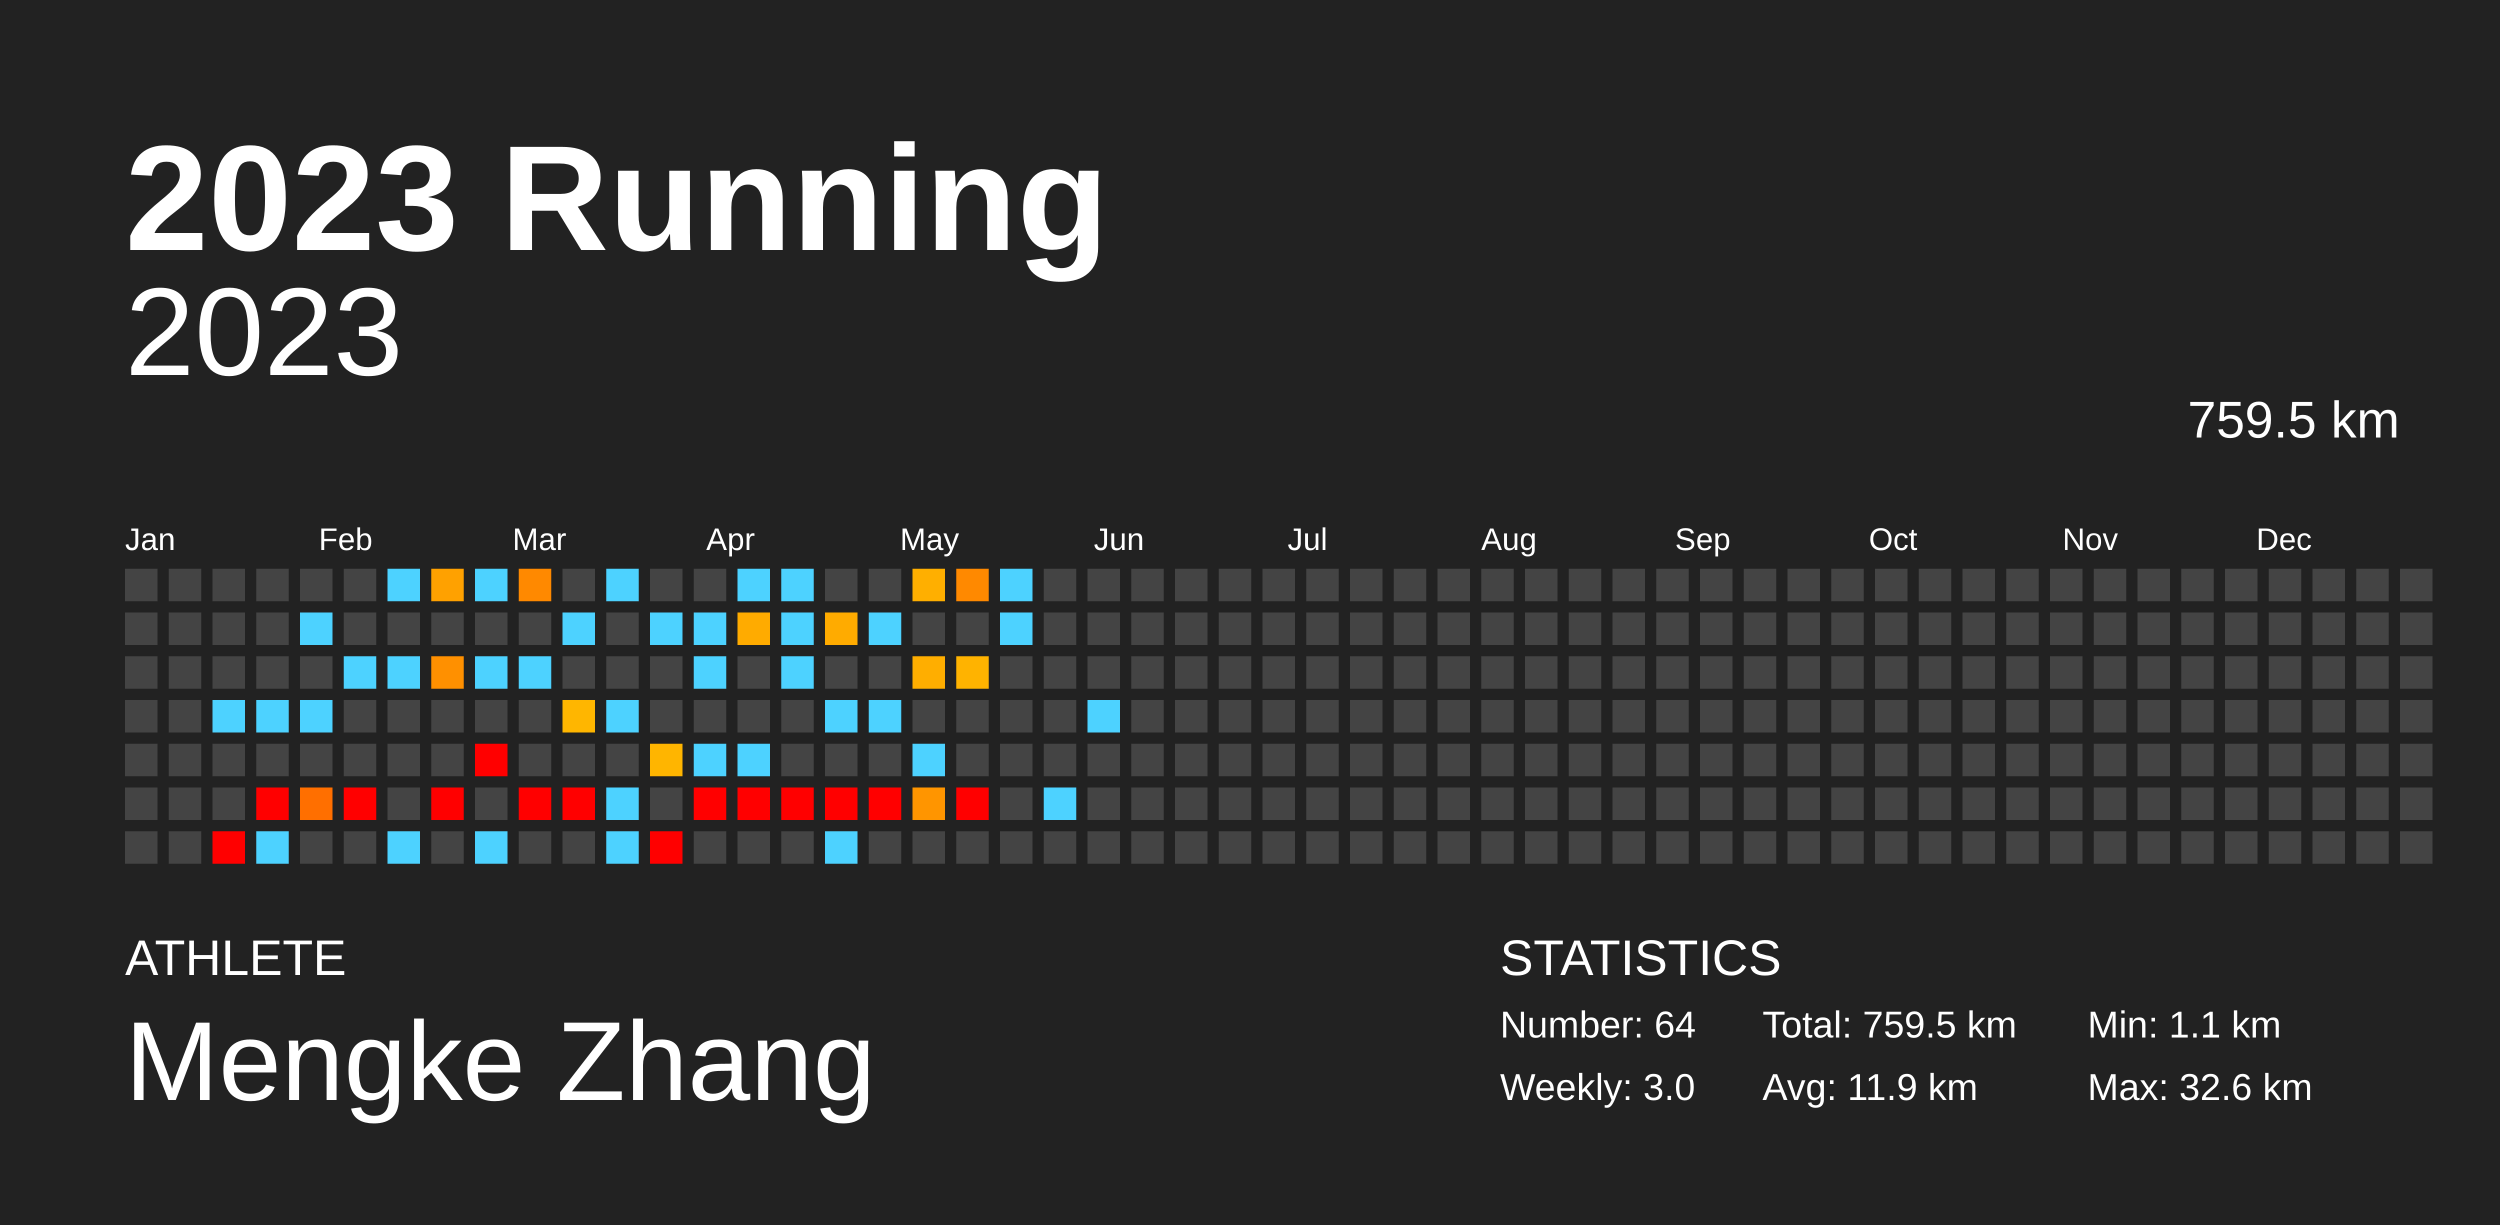
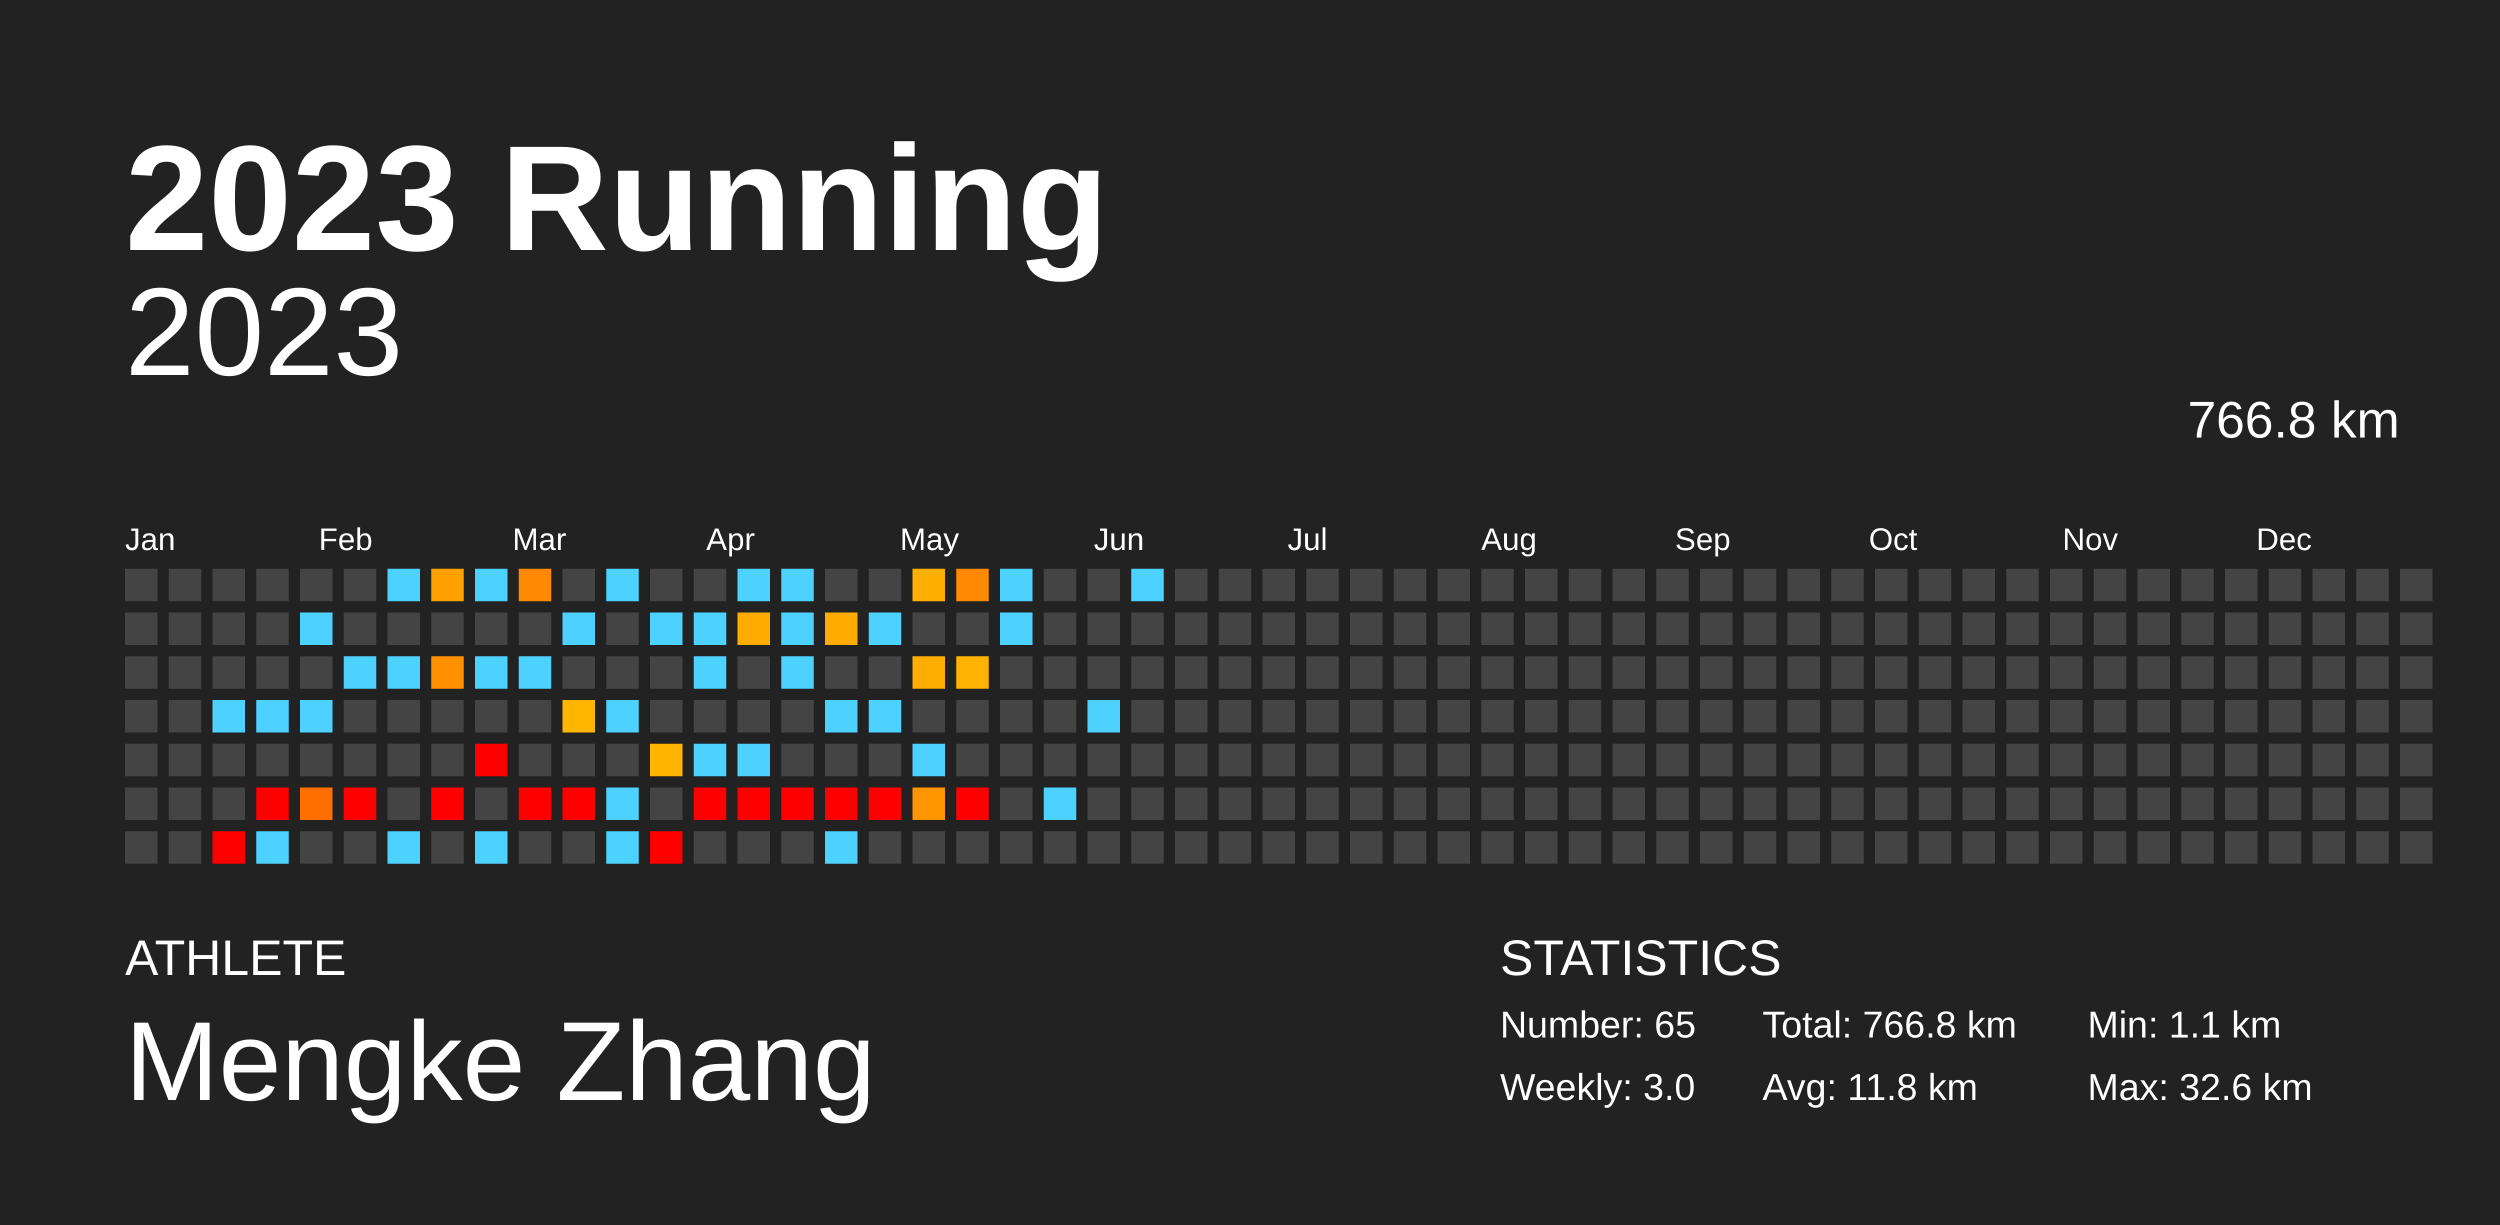
<svg xmlns="http://www.w3.org/2000/svg" baseProfile="full" height="98mm" version="1.1" viewBox="0,0,200,98" width="200mm">
  <defs />
  <rect fill="#222222" height="98" width="200" x="0" y="0" />
  <text fill="#FFFFFF" style="font-size:12px; font-family:Arial; font-weight:bold;" x="10" y="20">2023 Running</text>
  <text fill="#FFFFFF" style="font-size:4px; font-family:Arial" x="10" y="78">ATHLETE</text>
  <text fill="#FFFFFF" style="font-size:9px; font-family:Arial" x="10" y="88">Mengke Zhang</text>
  <text fill="#FFFFFF" style="font-size:4px; font-family:Arial" x="120" y="78">STATISTICS</text>
-   <text fill="#FFFFFF" style="font-size:3px; font-family:Arial" x="120" y="83">Number: 64</text>
+   <text fill="#FFFFFF" style="font-size:3px; font-family:Arial" x="120" y="83">Number: 65</text>
  <text fill="#FFFFFF" style="font-size:3px; font-family:Arial" x="120" y="88">Weekly: 3.0</text>
-   <text fill="#FFFFFF" style="font-size:3px; font-family:Arial" x="141" y="83">Total: 759.5 km</text>
-   <text fill="#FFFFFF" style="font-size:3px; font-family:Arial" x="141" y="88">Avg: 11.9 km</text>
+   <text fill="#FFFFFF" style="font-size:3px; font-family:Arial" x="141" y="83">Total: 766.8 km</text>
+   <text fill="#FFFFFF" style="font-size:3px; font-family:Arial" x="141" y="88">Avg: 11.8 km</text>
  <text fill="#FFFFFF" style="font-size:3px; font-family:Arial" x="167" y="83">Min: 1.1 km</text>
  <text fill="#FFFFFF" style="font-size:3px; font-family:Arial" x="167" y="88">Max: 32.6 km</text>
  <text alignment-baseline="hanging" fill="#FFFFFF" style="font-size:10.0px; font-family:Arial;" x="10" y="30">2023</text>
-   <text alignment-baseline="hanging" fill="#FFFFFF" style="font-size:4.125px; font-family:Arial;" x="175" y="35">759.5 km</text>
+   <text alignment-baseline="hanging" fill="#FFFFFF" style="font-size:4.125px; font-family:Arial;" x="175" y="35">766.8 km</text>
  <text fill="#FFFFFF" style="font-size:2.5px; font-family:Arial" x="10.0" y="44">Jan</text>
  <text fill="#FFFFFF" style="font-size:2.5px; font-family:Arial" x="25.5" y="44">Feb</text>
  <text fill="#FFFFFF" style="font-size:2.5px; font-family:Arial" x="41.0" y="44">Mar</text>
  <text fill="#FFFFFF" style="font-size:2.5px; font-family:Arial" x="56.5" y="44">Apr</text>
  <text fill="#FFFFFF" style="font-size:2.5px; font-family:Arial" x="72.0" y="44">May</text>
  <text fill="#FFFFFF" style="font-size:2.5px; font-family:Arial" x="87.5" y="44">Jun</text>
  <text fill="#FFFFFF" style="font-size:2.5px; font-family:Arial" x="103.0" y="44">Jul</text>
  <text fill="#FFFFFF" style="font-size:2.5px; font-family:Arial" x="118.5" y="44">Aug</text>
  <text fill="#FFFFFF" style="font-size:2.5px; font-family:Arial" x="134.0" y="44">Sep</text>
  <text fill="#FFFFFF" style="font-size:2.5px; font-family:Arial" x="149.5" y="44">Oct</text>
  <text fill="#FFFFFF" style="font-size:2.5px; font-family:Arial" x="165.0" y="44">Nov</text>
  <text fill="#FFFFFF" style="font-size:2.5px; font-family:Arial" x="180.5" y="44">Dec</text>
  <rect fill="#444444" height="2.6" width="2.6" x="10.0" y="45.5" />
  <rect fill="#444444" height="2.6" width="2.6" x="10.0" y="49.0" />
  <rect fill="#444444" height="2.6" width="2.6" x="10.0" y="52.5" />
  <rect fill="#444444" height="2.6" width="2.6" x="10.0" y="56.0" />
  <rect fill="#444444" height="2.6" width="2.6" x="10.0" y="59.5" />
  <rect fill="#444444" height="2.6" width="2.6" x="10.0" y="63.0" />
  <rect fill="#444444" height="2.6" width="2.6" x="10.0" y="66.5" />
  <rect fill="#444444" height="2.6" width="2.6" x="13.5" y="45.5" />
  <rect fill="#444444" height="2.6" width="2.6" x="13.5" y="49.0" />
  <rect fill="#444444" height="2.6" width="2.6" x="13.5" y="52.5" />
  <rect fill="#444444" height="2.6" width="2.6" x="13.5" y="56.0" />
  <rect fill="#444444" height="2.6" width="2.6" x="13.5" y="59.5" />
  <rect fill="#444444" height="2.6" width="2.6" x="13.5" y="63.0" />
  <rect fill="#444444" height="2.6" width="2.6" x="13.5" y="66.5" />
  <rect fill="#444444" height="2.6" width="2.6" x="17.0" y="45.5" />
  <rect fill="#444444" height="2.6" width="2.6" x="17.0" y="49.0" />
  <rect fill="#444444" height="2.6" width="2.6" x="17.0" y="52.5" />
  <rect fill="#4dd2ff" height="2.6" width="2.6" x="17.0" y="56.0" />
  <rect fill="#444444" height="2.6" width="2.6" x="17.0" y="59.5" />
  <rect fill="#444444" height="2.6" width="2.6" x="17.0" y="63.0" />
  <rect fill="red" height="2.6" width="2.6" x="17.0" y="66.5" />
  <rect fill="#444444" height="2.6" width="2.6" x="20.5" y="45.5" />
  <rect fill="#444444" height="2.6" width="2.6" x="20.5" y="49.0" />
  <rect fill="#444444" height="2.6" width="2.6" x="20.5" y="52.5" />
  <rect fill="#4dd2ff" height="2.6" width="2.6" x="20.5" y="56.0" />
  <rect fill="#444444" height="2.6" width="2.6" x="20.5" y="59.5" />
  <rect fill="red" height="2.6" width="2.6" x="20.5" y="63.0" />
  <rect fill="#4dd2ff" height="2.6" width="2.6" x="20.5" y="66.5" />
  <rect fill="#444444" height="2.6" width="2.6" x="24.0" y="45.5" />
  <rect fill="#4dd2ff" height="2.6" width="2.6" x="24.0" y="49.0" />
  <rect fill="#444444" height="2.6" width="2.6" x="24.0" y="52.5" />
  <rect fill="#4dd2ff" height="2.6" width="2.6" x="24.0" y="56.0" />
  <rect fill="#444444" height="2.6" width="2.6" x="24.0" y="59.5" />
  <rect fill="#ff6f00" height="2.6" width="2.6" x="24.0" y="63.0" />
  <rect fill="#444444" height="2.6" width="2.6" x="24.0" y="66.5" />
  <rect fill="#444444" height="2.6" width="2.6" x="27.5" y="45.5" />
  <rect fill="#444444" height="2.6" width="2.6" x="27.5" y="49.0" />
  <rect fill="#4dd2ff" height="2.6" width="2.6" x="27.5" y="52.5" />
  <rect fill="#444444" height="2.6" width="2.6" x="27.5" y="56.0" />
  <rect fill="#444444" height="2.6" width="2.6" x="27.5" y="59.5" />
  <rect fill="red" height="2.6" width="2.6" x="27.5" y="63.0" />
  <rect fill="#444444" height="2.6" width="2.6" x="27.5" y="66.5" />
  <rect fill="#4dd2ff" height="2.6" width="2.6" x="31.0" y="45.5" />
  <rect fill="#444444" height="2.6" width="2.6" x="31.0" y="49.0" />
  <rect fill="#4dd2ff" height="2.6" width="2.6" x="31.0" y="52.5" />
  <rect fill="#444444" height="2.6" width="2.6" x="31.0" y="56.0" />
  <rect fill="#444444" height="2.6" width="2.6" x="31.0" y="59.5" />
  <rect fill="#444444" height="2.6" width="2.6" x="31.0" y="63.0" />
  <rect fill="#4dd2ff" height="2.6" width="2.6" x="31.0" y="66.5" />
  <rect fill="#ffa100" height="2.6" width="2.6" x="34.5" y="45.5" />
  <rect fill="#444444" height="2.6" width="2.6" x="34.5" y="49.0" />
  <rect fill="#ff9000" height="2.6" width="2.6" x="34.5" y="52.5" />
  <rect fill="#444444" height="2.6" width="2.6" x="34.5" y="56.0" />
  <rect fill="#444444" height="2.6" width="2.6" x="34.5" y="59.5" />
  <rect fill="red" height="2.6" width="2.6" x="34.5" y="63.0" />
  <rect fill="#444444" height="2.6" width="2.6" x="34.5" y="66.5" />
  <rect fill="#4dd2ff" height="2.6" width="2.6" x="38.0" y="45.5" />
  <rect fill="#444444" height="2.6" width="2.6" x="38.0" y="49.0" />
  <rect fill="#4dd2ff" height="2.6" width="2.6" x="38.0" y="52.5" />
  <rect fill="#444444" height="2.6" width="2.6" x="38.0" y="56.0" />
  <rect fill="red" height="2.6" width="2.6" x="38.0" y="59.5" />
  <rect fill="#444444" height="2.6" width="2.6" x="38.0" y="63.0" />
  <rect fill="#4dd2ff" height="2.6" width="2.6" x="38.0" y="66.5" />
  <rect fill="#ff8900" height="2.6" width="2.6" x="41.5" y="45.5" />
  <rect fill="#444444" height="2.6" width="2.6" x="41.5" y="49.0" />
  <rect fill="#4dd2ff" height="2.6" width="2.6" x="41.5" y="52.5" />
  <rect fill="#444444" height="2.6" width="2.6" x="41.5" y="56.0" />
  <rect fill="#444444" height="2.6" width="2.6" x="41.5" y="59.5" />
  <rect fill="red" height="2.6" width="2.6" x="41.5" y="63.0" />
  <rect fill="#444444" height="2.6" width="2.6" x="41.5" y="66.5" />
  <rect fill="#444444" height="2.6" width="2.6" x="45.0" y="45.5" />
  <rect fill="#4dd2ff" height="2.6" width="2.6" x="45.0" y="49.0" />
  <rect fill="#444444" height="2.6" width="2.6" x="45.0" y="52.5" />
  <rect fill="#ffb600" height="2.6" width="2.6" x="45.0" y="56.0" />
  <rect fill="#444444" height="2.6" width="2.6" x="45.0" y="59.5" />
  <rect fill="red" height="2.6" width="2.6" x="45.0" y="63.0" />
  <rect fill="#444444" height="2.6" width="2.6" x="45.0" y="66.5" />
  <rect fill="#4dd2ff" height="2.6" width="2.6" x="48.5" y="45.5" />
  <rect fill="#444444" height="2.6" width="2.6" x="48.5" y="49.0" />
  <rect fill="#444444" height="2.6" width="2.6" x="48.5" y="52.5" />
  <rect fill="#4dd2ff" height="2.6" width="2.6" x="48.5" y="56.0" />
  <rect fill="#444444" height="2.6" width="2.6" x="48.5" y="59.5" />
  <rect fill="#4dd2ff" height="2.6" width="2.6" x="48.5" y="63.0" />
  <rect fill="#4dd2ff" height="2.6" width="2.6" x="48.5" y="66.5" />
  <rect fill="#444444" height="2.6" width="2.6" x="52.0" y="45.5" />
  <rect fill="#4dd2ff" height="2.6" width="2.6" x="52.0" y="49.0" />
  <rect fill="#444444" height="2.6" width="2.6" x="52.0" y="52.5" />
  <rect fill="#444444" height="2.6" width="2.6" x="52.0" y="56.0" />
  <rect fill="#ffb500" height="2.6" width="2.6" x="52.0" y="59.5" />
  <rect fill="#444444" height="2.6" width="2.6" x="52.0" y="63.0" />
  <rect fill="red" height="2.6" width="2.6" x="52.0" y="66.5" />
  <rect fill="#444444" height="2.6" width="2.6" x="55.5" y="45.5" />
  <rect fill="#4dd2ff" height="2.6" width="2.6" x="55.5" y="49.0" />
  <rect fill="#4dd2ff" height="2.6" width="2.6" x="55.5" y="52.5" />
  <rect fill="#444444" height="2.6" width="2.6" x="55.5" y="56.0" />
  <rect fill="#4dd2ff" height="2.6" width="2.6" x="55.5" y="59.5" />
  <rect fill="red" height="2.6" width="2.6" x="55.5" y="63.0" />
  <rect fill="#444444" height="2.6" width="2.6" x="55.5" y="66.5" />
  <rect fill="#4dd2ff" height="2.6" width="2.6" x="59.0" y="45.5" />
  <rect fill="#ffab00" height="2.6" width="2.6" x="59.0" y="49.0" />
  <rect fill="#444444" height="2.6" width="2.6" x="59.0" y="52.5" />
  <rect fill="#444444" height="2.6" width="2.6" x="59.0" y="56.0" />
  <rect fill="#4dd2ff" height="2.6" width="2.6" x="59.0" y="59.5" />
  <rect fill="red" height="2.6" width="2.6" x="59.0" y="63.0" />
  <rect fill="#444444" height="2.6" width="2.6" x="59.0" y="66.5" />
  <rect fill="#4dd2ff" height="2.6" width="2.6" x="62.5" y="45.5" />
  <rect fill="#4dd2ff" height="2.6" width="2.6" x="62.5" y="49.0" />
  <rect fill="#4dd2ff" height="2.6" width="2.6" x="62.5" y="52.5" />
  <rect fill="#444444" height="2.6" width="2.6" x="62.5" y="56.0" />
  <rect fill="#444444" height="2.6" width="2.6" x="62.5" y="59.5" />
  <rect fill="red" height="2.6" width="2.6" x="62.5" y="63.0" />
  <rect fill="#444444" height="2.6" width="2.6" x="62.5" y="66.5" />
  <rect fill="#444444" height="2.6" width="2.6" x="66.0" y="45.5" />
  <rect fill="#ffab00" height="2.6" width="2.6" x="66.0" y="49.0" />
  <rect fill="#444444" height="2.6" width="2.6" x="66.0" y="52.5" />
  <rect fill="#4dd2ff" height="2.6" width="2.6" x="66.0" y="56.0" />
  <rect fill="#444444" height="2.6" width="2.6" x="66.0" y="59.5" />
  <rect fill="red" height="2.6" width="2.6" x="66.0" y="63.0" />
  <rect fill="#4dd2ff" height="2.6" width="2.6" x="66.0" y="66.5" />
  <rect fill="#444444" height="2.6" width="2.6" x="69.5" y="45.5" />
  <rect fill="#4dd2ff" height="2.6" width="2.6" x="69.5" y="49.0" />
  <rect fill="#444444" height="2.6" width="2.6" x="69.5" y="52.5" />
  <rect fill="#4dd2ff" height="2.6" width="2.6" x="69.5" y="56.0" />
  <rect fill="#444444" height="2.6" width="2.6" x="69.5" y="59.5" />
  <rect fill="red" height="2.6" width="2.6" x="69.5" y="63.0" />
  <rect fill="#444444" height="2.6" width="2.6" x="69.5" y="66.5" />
  <rect fill="#ffaf00" height="2.6" width="2.6" x="73.0" y="45.5" />
  <rect fill="#444444" height="2.6" width="2.6" x="73.0" y="49.0" />
  <rect fill="#ffae00" height="2.6" width="2.6" x="73.0" y="52.5" />
  <rect fill="#444444" height="2.6" width="2.6" x="73.0" y="56.0" />
  <rect fill="#4dd2ff" height="2.6" width="2.6" x="73.0" y="59.5" />
  <rect fill="#ff9500" height="2.6" width="2.6" x="73.0" y="63.0" />
  <rect fill="#444444" height="2.6" width="2.6" x="73.0" y="66.5" />
  <rect fill="#ff8900" height="2.6" width="2.6" x="76.5" y="45.5" />
  <rect fill="#444444" height="2.6" width="2.6" x="76.5" y="49.0" />
  <rect fill="#ffb300" height="2.6" width="2.6" x="76.5" y="52.5" />
  <rect fill="#444444" height="2.6" width="2.6" x="76.5" y="56.0" />
  <rect fill="#444444" height="2.6" width="2.6" x="76.5" y="59.5" />
  <rect fill="red" height="2.6" width="2.6" x="76.5" y="63.0" />
  <rect fill="#444444" height="2.6" width="2.6" x="76.5" y="66.5" />
  <rect fill="#4dd2ff" height="2.6" width="2.6" x="80.0" y="45.5" />
  <rect fill="#4dd2ff" height="2.6" width="2.6" x="80.0" y="49.0" />
  <rect fill="#444444" height="2.6" width="2.6" x="80.0" y="52.5" />
  <rect fill="#444444" height="2.6" width="2.6" x="80.0" y="56.0" />
  <rect fill="#444444" height="2.6" width="2.6" x="80.0" y="59.5" />
  <rect fill="#444444" height="2.6" width="2.6" x="80.0" y="63.0" />
  <rect fill="#444444" height="2.6" width="2.6" x="80.0" y="66.5" />
  <rect fill="#444444" height="2.6" width="2.6" x="83.5" y="45.5" />
  <rect fill="#444444" height="2.6" width="2.6" x="83.5" y="49.0" />
  <rect fill="#444444" height="2.6" width="2.6" x="83.5" y="52.5" />
  <rect fill="#444444" height="2.6" width="2.6" x="83.5" y="56.0" />
  <rect fill="#444444" height="2.6" width="2.6" x="83.5" y="59.5" />
  <rect fill="#4dd2ff" height="2.6" width="2.6" x="83.5" y="63.0" />
  <rect fill="#444444" height="2.6" width="2.6" x="83.5" y="66.5" />
  <rect fill="#444444" height="2.6" width="2.6" x="87.0" y="45.5" />
  <rect fill="#444444" height="2.6" width="2.6" x="87.0" y="49.0" />
  <rect fill="#444444" height="2.6" width="2.6" x="87.0" y="52.5" />
  <rect fill="#4dd2ff" height="2.6" width="2.6" x="87.0" y="56.0" />
  <rect fill="#444444" height="2.6" width="2.6" x="87.0" y="59.5" />
  <rect fill="#444444" height="2.6" width="2.6" x="87.0" y="63.0" />
  <rect fill="#444444" height="2.6" width="2.6" x="87.0" y="66.5" />
-   <rect fill="#444444" height="2.6" width="2.6" x="90.5" y="45.5" />
+   <rect fill="#4dd2ff" height="2.6" width="2.6" x="90.5" y="45.5" />
  <rect fill="#444444" height="2.6" width="2.6" x="90.5" y="49.0" />
  <rect fill="#444444" height="2.6" width="2.6" x="90.5" y="52.5" />
  <rect fill="#444444" height="2.6" width="2.6" x="90.5" y="56.0" />
  <rect fill="#444444" height="2.6" width="2.6" x="90.5" y="59.5" />
  <rect fill="#444444" height="2.6" width="2.6" x="90.5" y="63.0" />
  <rect fill="#444444" height="2.6" width="2.6" x="90.5" y="66.5" />
  <rect fill="#444444" height="2.6" width="2.6" x="94.0" y="45.5" />
  <rect fill="#444444" height="2.6" width="2.6" x="94.0" y="49.0" />
  <rect fill="#444444" height="2.6" width="2.6" x="94.0" y="52.5" />
  <rect fill="#444444" height="2.6" width="2.6" x="94.0" y="56.0" />
  <rect fill="#444444" height="2.6" width="2.6" x="94.0" y="59.5" />
  <rect fill="#444444" height="2.6" width="2.6" x="94.0" y="63.0" />
  <rect fill="#444444" height="2.6" width="2.6" x="94.0" y="66.5" />
  <rect fill="#444444" height="2.6" width="2.6" x="97.5" y="45.5" />
  <rect fill="#444444" height="2.6" width="2.6" x="97.5" y="49.0" />
  <rect fill="#444444" height="2.6" width="2.6" x="97.5" y="52.5" />
  <rect fill="#444444" height="2.6" width="2.6" x="97.5" y="56.0" />
  <rect fill="#444444" height="2.6" width="2.6" x="97.5" y="59.5" />
  <rect fill="#444444" height="2.6" width="2.6" x="97.5" y="63.0" />
  <rect fill="#444444" height="2.6" width="2.6" x="97.5" y="66.5" />
  <rect fill="#444444" height="2.6" width="2.6" x="101.0" y="45.5" />
  <rect fill="#444444" height="2.6" width="2.6" x="101.0" y="49.0" />
  <rect fill="#444444" height="2.6" width="2.6" x="101.0" y="52.5" />
  <rect fill="#444444" height="2.6" width="2.6" x="101.0" y="56.0" />
  <rect fill="#444444" height="2.6" width="2.6" x="101.0" y="59.5" />
  <rect fill="#444444" height="2.6" width="2.6" x="101.0" y="63.0" />
  <rect fill="#444444" height="2.6" width="2.6" x="101.0" y="66.5" />
  <rect fill="#444444" height="2.6" width="2.6" x="104.5" y="45.5" />
  <rect fill="#444444" height="2.6" width="2.6" x="104.5" y="49.0" />
  <rect fill="#444444" height="2.6" width="2.6" x="104.5" y="52.5" />
  <rect fill="#444444" height="2.6" width="2.6" x="104.5" y="56.0" />
  <rect fill="#444444" height="2.6" width="2.6" x="104.5" y="59.5" />
  <rect fill="#444444" height="2.6" width="2.6" x="104.5" y="63.0" />
  <rect fill="#444444" height="2.6" width="2.6" x="104.5" y="66.5" />
  <rect fill="#444444" height="2.6" width="2.6" x="108.0" y="45.5" />
  <rect fill="#444444" height="2.6" width="2.6" x="108.0" y="49.0" />
  <rect fill="#444444" height="2.6" width="2.6" x="108.0" y="52.5" />
  <rect fill="#444444" height="2.6" width="2.6" x="108.0" y="56.0" />
  <rect fill="#444444" height="2.6" width="2.6" x="108.0" y="59.5" />
  <rect fill="#444444" height="2.6" width="2.6" x="108.0" y="63.0" />
  <rect fill="#444444" height="2.6" width="2.6" x="108.0" y="66.5" />
  <rect fill="#444444" height="2.6" width="2.6" x="111.5" y="45.5" />
  <rect fill="#444444" height="2.6" width="2.6" x="111.5" y="49.0" />
  <rect fill="#444444" height="2.6" width="2.6" x="111.5" y="52.5" />
  <rect fill="#444444" height="2.6" width="2.6" x="111.5" y="56.0" />
  <rect fill="#444444" height="2.6" width="2.6" x="111.5" y="59.5" />
  <rect fill="#444444" height="2.6" width="2.6" x="111.5" y="63.0" />
  <rect fill="#444444" height="2.6" width="2.6" x="111.5" y="66.5" />
  <rect fill="#444444" height="2.6" width="2.6" x="115.0" y="45.5" />
  <rect fill="#444444" height="2.6" width="2.6" x="115.0" y="49.0" />
  <rect fill="#444444" height="2.6" width="2.6" x="115.0" y="52.5" />
  <rect fill="#444444" height="2.6" width="2.6" x="115.0" y="56.0" />
  <rect fill="#444444" height="2.6" width="2.6" x="115.0" y="59.5" />
  <rect fill="#444444" height="2.6" width="2.6" x="115.0" y="63.0" />
  <rect fill="#444444" height="2.6" width="2.6" x="115.0" y="66.5" />
  <rect fill="#444444" height="2.6" width="2.6" x="118.5" y="45.5" />
  <rect fill="#444444" height="2.6" width="2.6" x="118.5" y="49.0" />
  <rect fill="#444444" height="2.6" width="2.6" x="118.5" y="52.5" />
  <rect fill="#444444" height="2.6" width="2.6" x="118.5" y="56.0" />
  <rect fill="#444444" height="2.6" width="2.6" x="118.5" y="59.5" />
  <rect fill="#444444" height="2.6" width="2.6" x="118.5" y="63.0" />
  <rect fill="#444444" height="2.6" width="2.6" x="118.5" y="66.5" />
  <rect fill="#444444" height="2.6" width="2.6" x="122.0" y="45.5" />
  <rect fill="#444444" height="2.6" width="2.6" x="122.0" y="49.0" />
  <rect fill="#444444" height="2.6" width="2.6" x="122.0" y="52.5" />
  <rect fill="#444444" height="2.6" width="2.6" x="122.0" y="56.0" />
  <rect fill="#444444" height="2.6" width="2.6" x="122.0" y="59.5" />
  <rect fill="#444444" height="2.6" width="2.6" x="122.0" y="63.0" />
  <rect fill="#444444" height="2.6" width="2.6" x="122.0" y="66.5" />
  <rect fill="#444444" height="2.6" width="2.6" x="125.5" y="45.5" />
  <rect fill="#444444" height="2.6" width="2.6" x="125.5" y="49.0" />
  <rect fill="#444444" height="2.6" width="2.6" x="125.5" y="52.5" />
  <rect fill="#444444" height="2.6" width="2.6" x="125.5" y="56.0" />
  <rect fill="#444444" height="2.6" width="2.6" x="125.5" y="59.5" />
  <rect fill="#444444" height="2.6" width="2.6" x="125.5" y="63.0" />
  <rect fill="#444444" height="2.6" width="2.6" x="125.5" y="66.5" />
  <rect fill="#444444" height="2.6" width="2.6" x="129.0" y="45.5" />
  <rect fill="#444444" height="2.6" width="2.6" x="129.0" y="49.0" />
  <rect fill="#444444" height="2.6" width="2.6" x="129.0" y="52.5" />
  <rect fill="#444444" height="2.6" width="2.6" x="129.0" y="56.0" />
  <rect fill="#444444" height="2.6" width="2.6" x="129.0" y="59.5" />
  <rect fill="#444444" height="2.6" width="2.6" x="129.0" y="63.0" />
  <rect fill="#444444" height="2.6" width="2.6" x="129.0" y="66.5" />
  <rect fill="#444444" height="2.6" width="2.6" x="132.5" y="45.5" />
  <rect fill="#444444" height="2.6" width="2.6" x="132.5" y="49.0" />
  <rect fill="#444444" height="2.6" width="2.6" x="132.5" y="52.5" />
  <rect fill="#444444" height="2.6" width="2.6" x="132.5" y="56.0" />
  <rect fill="#444444" height="2.6" width="2.6" x="132.5" y="59.5" />
  <rect fill="#444444" height="2.6" width="2.6" x="132.5" y="63.0" />
  <rect fill="#444444" height="2.6" width="2.6" x="132.5" y="66.5" />
  <rect fill="#444444" height="2.6" width="2.6" x="136.0" y="45.5" />
  <rect fill="#444444" height="2.6" width="2.6" x="136.0" y="49.0" />
  <rect fill="#444444" height="2.6" width="2.6" x="136.0" y="52.5" />
  <rect fill="#444444" height="2.6" width="2.6" x="136.0" y="56.0" />
  <rect fill="#444444" height="2.6" width="2.6" x="136.0" y="59.5" />
  <rect fill="#444444" height="2.6" width="2.6" x="136.0" y="63.0" />
  <rect fill="#444444" height="2.6" width="2.6" x="136.0" y="66.5" />
  <rect fill="#444444" height="2.6" width="2.6" x="139.5" y="45.5" />
  <rect fill="#444444" height="2.6" width="2.6" x="139.5" y="49.0" />
  <rect fill="#444444" height="2.6" width="2.6" x="139.5" y="52.5" />
  <rect fill="#444444" height="2.6" width="2.6" x="139.5" y="56.0" />
  <rect fill="#444444" height="2.6" width="2.6" x="139.5" y="59.5" />
  <rect fill="#444444" height="2.6" width="2.6" x="139.5" y="63.0" />
  <rect fill="#444444" height="2.6" width="2.6" x="139.5" y="66.5" />
  <rect fill="#444444" height="2.6" width="2.6" x="143.0" y="45.5" />
  <rect fill="#444444" height="2.6" width="2.6" x="143.0" y="49.0" />
  <rect fill="#444444" height="2.6" width="2.6" x="143.0" y="52.5" />
  <rect fill="#444444" height="2.6" width="2.6" x="143.0" y="56.0" />
  <rect fill="#444444" height="2.6" width="2.6" x="143.0" y="59.5" />
  <rect fill="#444444" height="2.6" width="2.6" x="143.0" y="63.0" />
  <rect fill="#444444" height="2.6" width="2.6" x="143.0" y="66.5" />
  <rect fill="#444444" height="2.6" width="2.6" x="146.5" y="45.5" />
  <rect fill="#444444" height="2.6" width="2.6" x="146.5" y="49.0" />
  <rect fill="#444444" height="2.6" width="2.6" x="146.5" y="52.5" />
  <rect fill="#444444" height="2.6" width="2.6" x="146.5" y="56.0" />
  <rect fill="#444444" height="2.6" width="2.6" x="146.5" y="59.5" />
  <rect fill="#444444" height="2.6" width="2.6" x="146.5" y="63.0" />
  <rect fill="#444444" height="2.6" width="2.6" x="146.5" y="66.5" />
  <rect fill="#444444" height="2.6" width="2.6" x="150.0" y="45.5" />
  <rect fill="#444444" height="2.6" width="2.6" x="150.0" y="49.0" />
  <rect fill="#444444" height="2.6" width="2.6" x="150.0" y="52.5" />
  <rect fill="#444444" height="2.6" width="2.6" x="150.0" y="56.0" />
  <rect fill="#444444" height="2.6" width="2.6" x="150.0" y="59.5" />
  <rect fill="#444444" height="2.6" width="2.6" x="150.0" y="63.0" />
  <rect fill="#444444" height="2.6" width="2.6" x="150.0" y="66.5" />
  <rect fill="#444444" height="2.6" width="2.6" x="153.5" y="45.5" />
  <rect fill="#444444" height="2.6" width="2.6" x="153.5" y="49.0" />
  <rect fill="#444444" height="2.6" width="2.6" x="153.5" y="52.5" />
  <rect fill="#444444" height="2.6" width="2.6" x="153.5" y="56.0" />
  <rect fill="#444444" height="2.6" width="2.6" x="153.5" y="59.5" />
  <rect fill="#444444" height="2.6" width="2.6" x="153.5" y="63.0" />
  <rect fill="#444444" height="2.6" width="2.6" x="153.5" y="66.5" />
  <rect fill="#444444" height="2.6" width="2.6" x="157.0" y="45.5" />
  <rect fill="#444444" height="2.6" width="2.6" x="157.0" y="49.0" />
  <rect fill="#444444" height="2.6" width="2.6" x="157.0" y="52.5" />
  <rect fill="#444444" height="2.6" width="2.6" x="157.0" y="56.0" />
  <rect fill="#444444" height="2.6" width="2.6" x="157.0" y="59.5" />
  <rect fill="#444444" height="2.6" width="2.6" x="157.0" y="63.0" />
  <rect fill="#444444" height="2.6" width="2.6" x="157.0" y="66.5" />
  <rect fill="#444444" height="2.6" width="2.6" x="160.5" y="45.5" />
  <rect fill="#444444" height="2.6" width="2.6" x="160.5" y="49.0" />
  <rect fill="#444444" height="2.6" width="2.6" x="160.5" y="52.5" />
  <rect fill="#444444" height="2.6" width="2.6" x="160.5" y="56.0" />
  <rect fill="#444444" height="2.6" width="2.6" x="160.5" y="59.5" />
  <rect fill="#444444" height="2.6" width="2.6" x="160.5" y="63.0" />
  <rect fill="#444444" height="2.6" width="2.6" x="160.5" y="66.5" />
  <rect fill="#444444" height="2.6" width="2.6" x="164.0" y="45.5" />
  <rect fill="#444444" height="2.6" width="2.6" x="164.0" y="49.0" />
  <rect fill="#444444" height="2.6" width="2.6" x="164.0" y="52.5" />
  <rect fill="#444444" height="2.6" width="2.6" x="164.0" y="56.0" />
  <rect fill="#444444" height="2.6" width="2.6" x="164.0" y="59.5" />
  <rect fill="#444444" height="2.6" width="2.6" x="164.0" y="63.0" />
  <rect fill="#444444" height="2.6" width="2.6" x="164.0" y="66.5" />
  <rect fill="#444444" height="2.6" width="2.6" x="167.5" y="45.5" />
  <rect fill="#444444" height="2.6" width="2.6" x="167.5" y="49.0" />
  <rect fill="#444444" height="2.6" width="2.6" x="167.5" y="52.5" />
  <rect fill="#444444" height="2.6" width="2.6" x="167.5" y="56.0" />
  <rect fill="#444444" height="2.6" width="2.6" x="167.5" y="59.5" />
  <rect fill="#444444" height="2.6" width="2.6" x="167.5" y="63.0" />
  <rect fill="#444444" height="2.6" width="2.6" x="167.5" y="66.5" />
  <rect fill="#444444" height="2.6" width="2.6" x="171.0" y="45.5" />
  <rect fill="#444444" height="2.6" width="2.6" x="171.0" y="49.0" />
  <rect fill="#444444" height="2.6" width="2.6" x="171.0" y="52.5" />
  <rect fill="#444444" height="2.6" width="2.6" x="171.0" y="56.0" />
  <rect fill="#444444" height="2.6" width="2.6" x="171.0" y="59.5" />
  <rect fill="#444444" height="2.6" width="2.6" x="171.0" y="63.0" />
  <rect fill="#444444" height="2.6" width="2.6" x="171.0" y="66.5" />
  <rect fill="#444444" height="2.6" width="2.6" x="174.5" y="45.5" />
  <rect fill="#444444" height="2.6" width="2.6" x="174.5" y="49.0" />
  <rect fill="#444444" height="2.6" width="2.6" x="174.5" y="52.5" />
  <rect fill="#444444" height="2.6" width="2.6" x="174.5" y="56.0" />
  <rect fill="#444444" height="2.6" width="2.6" x="174.5" y="59.5" />
  <rect fill="#444444" height="2.6" width="2.6" x="174.5" y="63.0" />
  <rect fill="#444444" height="2.6" width="2.6" x="174.5" y="66.5" />
  <rect fill="#444444" height="2.6" width="2.6" x="178.0" y="45.5" />
  <rect fill="#444444" height="2.6" width="2.6" x="178.0" y="49.0" />
  <rect fill="#444444" height="2.6" width="2.6" x="178.0" y="52.5" />
  <rect fill="#444444" height="2.6" width="2.6" x="178.0" y="56.0" />
  <rect fill="#444444" height="2.6" width="2.6" x="178.0" y="59.5" />
  <rect fill="#444444" height="2.6" width="2.6" x="178.0" y="63.0" />
  <rect fill="#444444" height="2.6" width="2.6" x="178.0" y="66.5" />
  <rect fill="#444444" height="2.6" width="2.6" x="181.5" y="45.5" />
  <rect fill="#444444" height="2.6" width="2.6" x="181.5" y="49.0" />
  <rect fill="#444444" height="2.6" width="2.6" x="181.5" y="52.5" />
  <rect fill="#444444" height="2.6" width="2.6" x="181.5" y="56.0" />
  <rect fill="#444444" height="2.6" width="2.6" x="181.5" y="59.5" />
  <rect fill="#444444" height="2.6" width="2.6" x="181.5" y="63.0" />
  <rect fill="#444444" height="2.6" width="2.6" x="181.5" y="66.5" />
  <rect fill="#444444" height="2.6" width="2.6" x="185.0" y="45.5" />
  <rect fill="#444444" height="2.6" width="2.6" x="185.0" y="49.0" />
  <rect fill="#444444" height="2.6" width="2.6" x="185.0" y="52.5" />
  <rect fill="#444444" height="2.6" width="2.6" x="185.0" y="56.0" />
  <rect fill="#444444" height="2.6" width="2.6" x="185.0" y="59.5" />
  <rect fill="#444444" height="2.6" width="2.6" x="185.0" y="63.0" />
  <rect fill="#444444" height="2.6" width="2.6" x="185.0" y="66.5" />
  <rect fill="#444444" height="2.6" width="2.6" x="188.5" y="45.5" />
  <rect fill="#444444" height="2.6" width="2.6" x="188.5" y="49.0" />
  <rect fill="#444444" height="2.6" width="2.6" x="188.5" y="52.5" />
  <rect fill="#444444" height="2.6" width="2.6" x="188.5" y="56.0" />
  <rect fill="#444444" height="2.6" width="2.6" x="188.5" y="59.5" />
  <rect fill="#444444" height="2.6" width="2.6" x="188.5" y="63.0" />
  <rect fill="#444444" height="2.6" width="2.6" x="188.5" y="66.5" />
  <rect fill="#444444" height="2.6" width="2.6" x="192.0" y="45.5" />
  <rect fill="#444444" height="2.6" width="2.6" x="192.0" y="49.0" />
  <rect fill="#444444" height="2.6" width="2.6" x="192.0" y="52.5" />
  <rect fill="#444444" height="2.6" width="2.6" x="192.0" y="56.0" />
  <rect fill="#444444" height="2.6" width="2.6" x="192.0" y="59.5" />
  <rect fill="#444444" height="2.6" width="2.6" x="192.0" y="63.0" />
  <rect fill="#444444" height="2.6" width="2.6" x="192.0" y="66.5" />
</svg>
